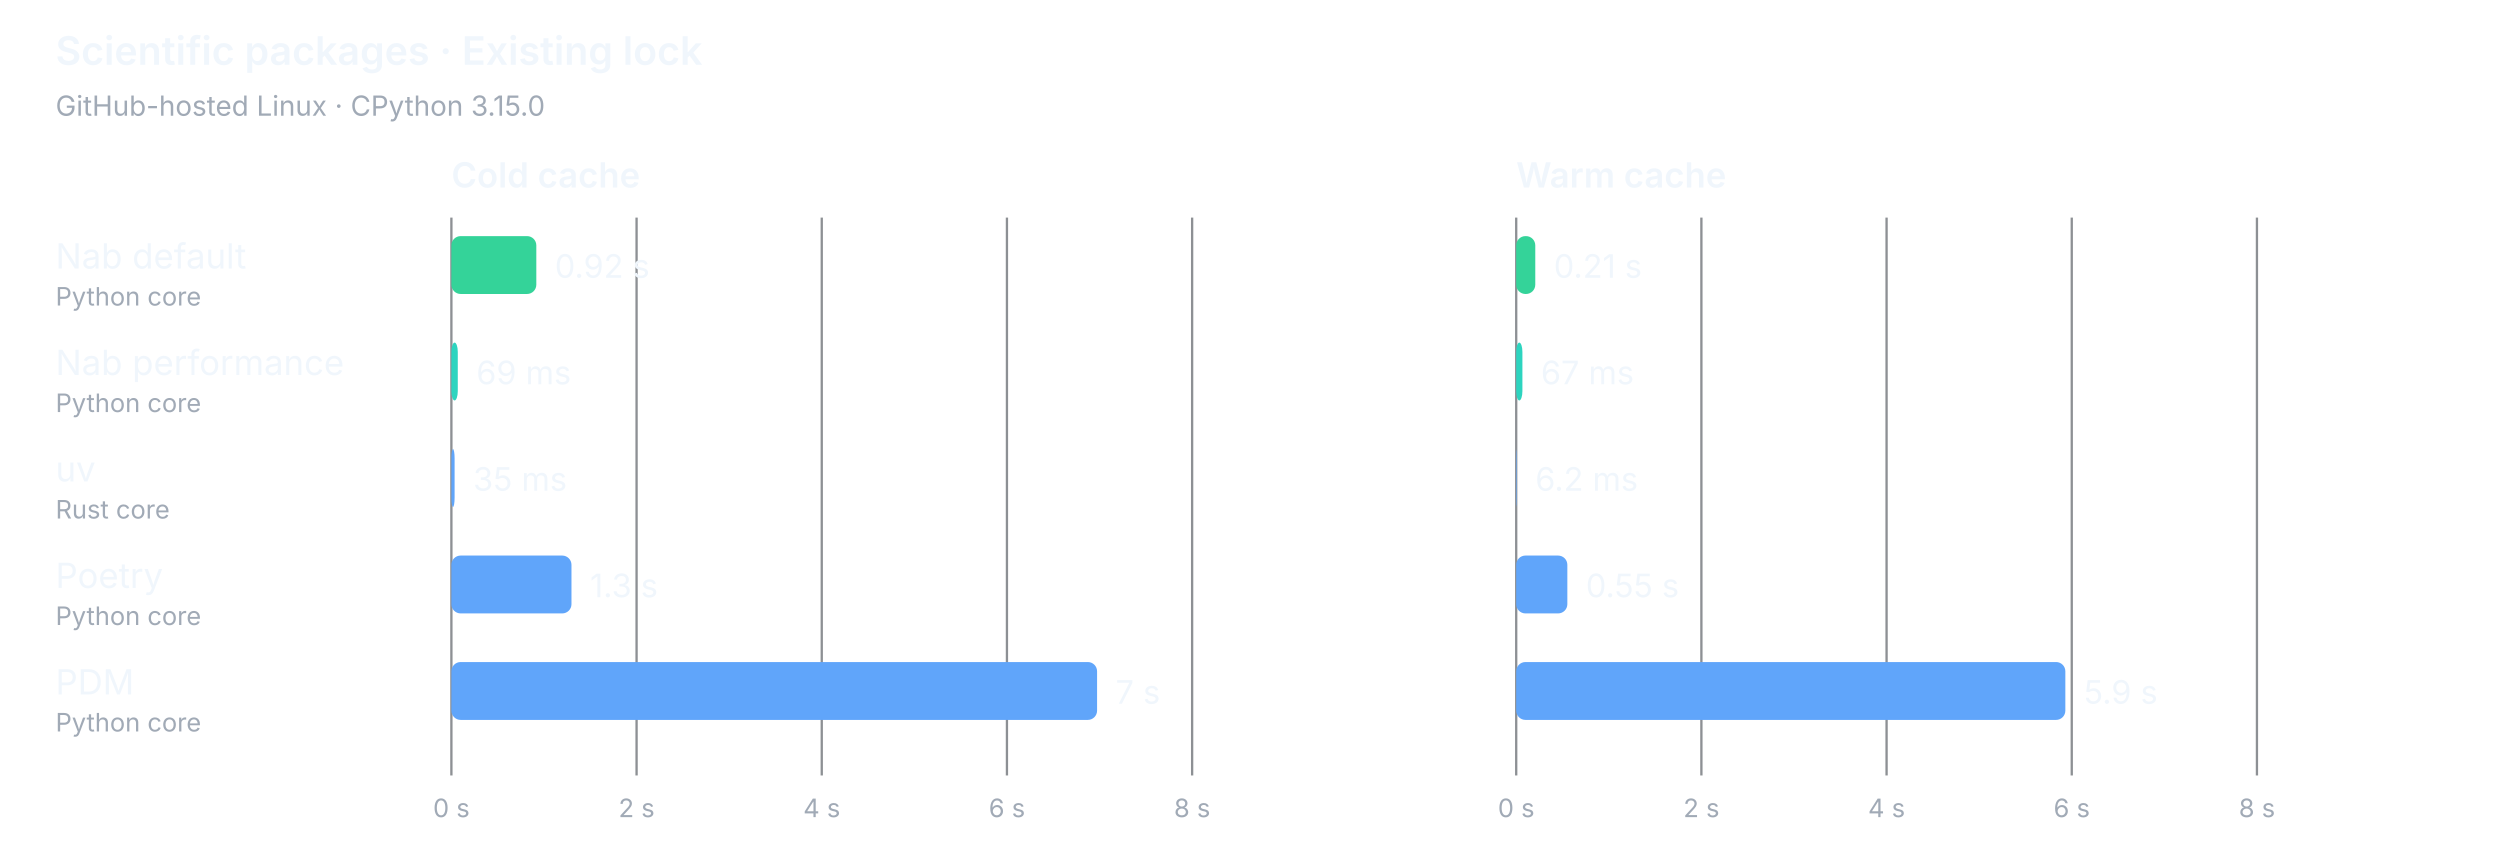
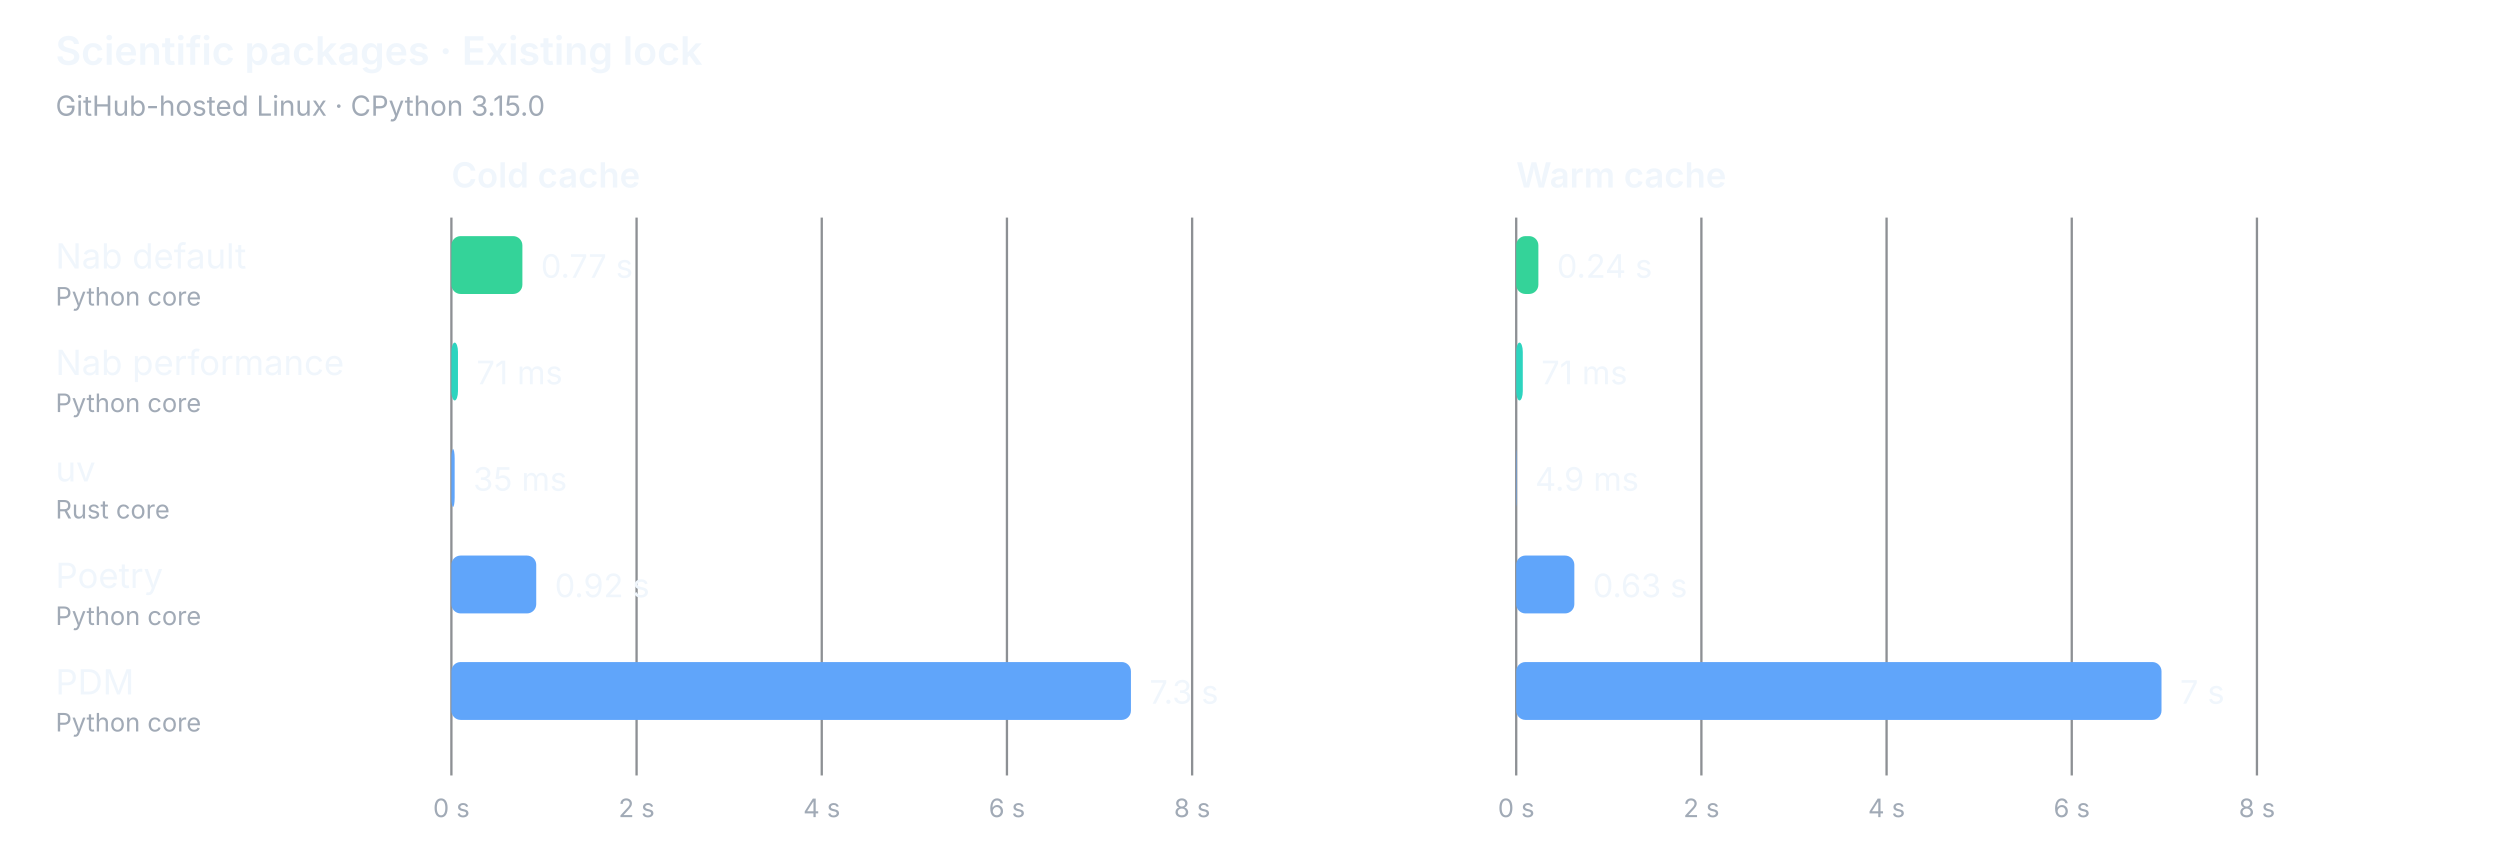
<svg xmlns="http://www.w3.org/2000/svg" width="1080" height="365" viewBox="0 0 1080 365" role="img" aria-labelledby="title desc">
  <g font-family="-apple-system, BlinkMacSystemFont, Segoe UI, sans-serif">
    <text x="24" y="28" fill="#f0f6fc" font-size="17" font-weight="600">Scientific packages · Existing lock</text>
    <text x="24" y="50" fill="#a1aab6" font-size="12">GitHub-hosted Linux · CPython 3.15.0</text>
    <text x="195" y="81" fill="#f0f6fc" font-size="15" font-weight="600">Cold cache</text>
    <path d="M195.000 94V335" stroke="#30363d" stroke-opacity="0.55" />
    <text x="195.000" y="353" fill="#a1aab6" font-size="11" text-anchor="middle">0 s</text>
    <path d="M275.000 94V335" stroke="#30363d" stroke-opacity="0.55" />
    <text x="275.000" y="353" fill="#a1aab6" font-size="11" text-anchor="middle">2 s</text>
    <path d="M355.000 94V335" stroke="#30363d" stroke-opacity="0.55" />
    <text x="355.000" y="353" fill="#a1aab6" font-size="11" text-anchor="middle">4 s</text>
    <path d="M435.000 94V335" stroke="#30363d" stroke-opacity="0.55" />
    <text x="435.000" y="353" fill="#a1aab6" font-size="11" text-anchor="middle">6 s</text>
    <path d="M515.000 94V335" stroke="#30363d" stroke-opacity="0.55" />
    <text x="515.000" y="353" fill="#a1aab6" font-size="11" text-anchor="middle">8 s</text>
-     <rect id="cold-nab-default" x="195" y="102" width="36.689" height="25" rx="4" fill="#34d399" />
-     <text x="239.689" y="120" fill="#f0f6fc" font-size="14">0.92 s</text>
-     <rect id="cold-nab-performance" x="195" y="148" width="2.761" height="25" rx="4" fill="#2dd4bf" />
-     <text x="205.761" y="166" fill="#f0f6fc" font-size="14">69 ms</text>
-     <rect id="cold-uv" x="195" y="194" width="1.388" height="25" rx="4" fill="#60a5fa" />
-     <text x="204.388" y="212" fill="#f0f6fc" font-size="14">35 ms</text>
-     <rect id="cold-poetry" x="195" y="240" width="51.878" height="25" rx="4" fill="#60a5fa" />
-     <text x="254.878" y="258" fill="#f0f6fc" font-size="14">1.3 s</text>
-     <rect id="cold-pdm" x="195" y="286" width="278.940" height="25" rx="4" fill="#60a5fa" />
-     <text x="481.940" y="304" fill="#f0f6fc" font-size="14">7 s</text>
+     <rect id="cold-nab-default" x="195" y="102" width="30.671" height="25" rx="4" fill="#34d399" />
+     <text x="233.671" y="120" fill="#f0f6fc" font-size="14">0.77 s</text>
+     <rect id="cold-nab-performance" x="195" y="148" width="2.846" height="25" rx="4" fill="#2dd4bf" />
+     <text x="205.846" y="166" fill="#f0f6fc" font-size="14">71 ms</text>
+     <rect id="cold-uv" x="195" y="194" width="1.415" height="25" rx="4" fill="#60a5fa" />
+     <text x="204.415" y="212" fill="#f0f6fc" font-size="14">35 ms</text>
+     <rect id="cold-poetry" x="195" y="240" width="36.654" height="25" rx="4" fill="#60a5fa" />
+     <text x="239.654" y="258" fill="#f0f6fc" font-size="14">0.92 s</text>
+     <rect id="cold-pdm" x="195" y="286" width="293.566" height="25" rx="4" fill="#60a5fa" />
+     <text x="496.566" y="304" fill="#f0f6fc" font-size="14">7.3 s</text>
    <text x="655" y="81" fill="#f0f6fc" font-size="15" font-weight="600">Warm cache</text>
    <path d="M655.000 94V335" stroke="#30363d" stroke-opacity="0.55" />
    <text x="655.000" y="353" fill="#a1aab6" font-size="11" text-anchor="middle">0 s</text>
    <path d="M735.000 94V335" stroke="#30363d" stroke-opacity="0.55" />
    <text x="735.000" y="353" fill="#a1aab6" font-size="11" text-anchor="middle">2 s</text>
    <path d="M815.000 94V335" stroke="#30363d" stroke-opacity="0.55" />
    <text x="815.000" y="353" fill="#a1aab6" font-size="11" text-anchor="middle">4 s</text>
    <path d="M895.000 94V335" stroke="#30363d" stroke-opacity="0.55" />
    <text x="895.000" y="353" fill="#a1aab6" font-size="11" text-anchor="middle">6 s</text>
    <path d="M975.000 94V335" stroke="#30363d" stroke-opacity="0.55" />
    <text x="975.000" y="353" fill="#a1aab6" font-size="11" text-anchor="middle">8 s</text>
-     <rect id="hot-nab-default" x="655" y="102" width="8.239" height="25" rx="4" fill="#34d399" />
-     <text x="671.239" y="120" fill="#f0f6fc" font-size="14">0.21 s</text>
-     <rect id="hot-nab-performance" x="655" y="148" width="2.679" height="25" rx="4" fill="#2dd4bf" />
-     <text x="665.679" y="166" fill="#f0f6fc" font-size="14">67 ms</text>
-     <rect id="hot-uv" x="655" y="194" width="0.247" height="25" rx="4" fill="#60a5fa" />
-     <text x="663.247" y="212" fill="#f0f6fc" font-size="14">6.2 ms</text>
-     <rect id="hot-poetry" x="655" y="240" width="22.093" height="25" rx="4" fill="#60a5fa" />
-     <text x="685.093" y="258" fill="#f0f6fc" font-size="14">0.55 s</text>
-     <rect id="hot-pdm" x="655" y="286" width="237.230" height="25" rx="4" fill="#60a5fa" />
-     <text x="900.230" y="304" fill="#f0f6fc" font-size="14">5.9 s</text>
+     <rect id="hot-nab-default" x="655" y="102" width="9.578" height="25" rx="4" fill="#34d399" />
+     <text x="672.578" y="120" fill="#f0f6fc" font-size="14">0.24 s</text>
+     <rect id="hot-nab-performance" x="655" y="148" width="2.849" height="25" rx="4" fill="#2dd4bf" />
+     <text x="665.849" y="166" fill="#f0f6fc" font-size="14">71 ms</text>
+     <rect id="hot-uv" x="655" y="194" width="0.196" height="25" rx="4" fill="#60a5fa" />
+     <text x="663.196" y="212" fill="#f0f6fc" font-size="14">4.9 ms</text>
+     <rect id="hot-poetry" x="655" y="240" width="25.114" height="25" rx="4" fill="#60a5fa" />
+     <text x="688.114" y="258" fill="#f0f6fc" font-size="14">0.63 s</text>
+     <rect id="hot-pdm" x="655" y="286" width="278.771" height="25" rx="4" fill="#60a5fa" />
+     <text x="941.771" y="304" fill="#f0f6fc" font-size="14">7 s</text>
    <text x="24" y="116" fill="#f0f6fc" font-size="15">Nab default</text>
    <text x="24" y="132" fill="#a1aab6" font-size="11">Python core</text>
    <text x="24" y="162" fill="#f0f6fc" font-size="15">Nab performance</text>
    <text x="24" y="178" fill="#a1aab6" font-size="11">Python core</text>
    <text x="24" y="208" fill="#f0f6fc" font-size="15">uv</text>
    <text x="24" y="224" fill="#a1aab6" font-size="11">Rust core</text>
    <text x="24" y="254" fill="#f0f6fc" font-size="15">Poetry</text>
    <text x="24" y="270" fill="#a1aab6" font-size="11">Python core</text>
    <text x="24" y="300" fill="#f0f6fc" font-size="15">PDM</text>
    <text x="24" y="316" fill="#a1aab6" font-size="11">Python core</text>
  </g>
</svg>
